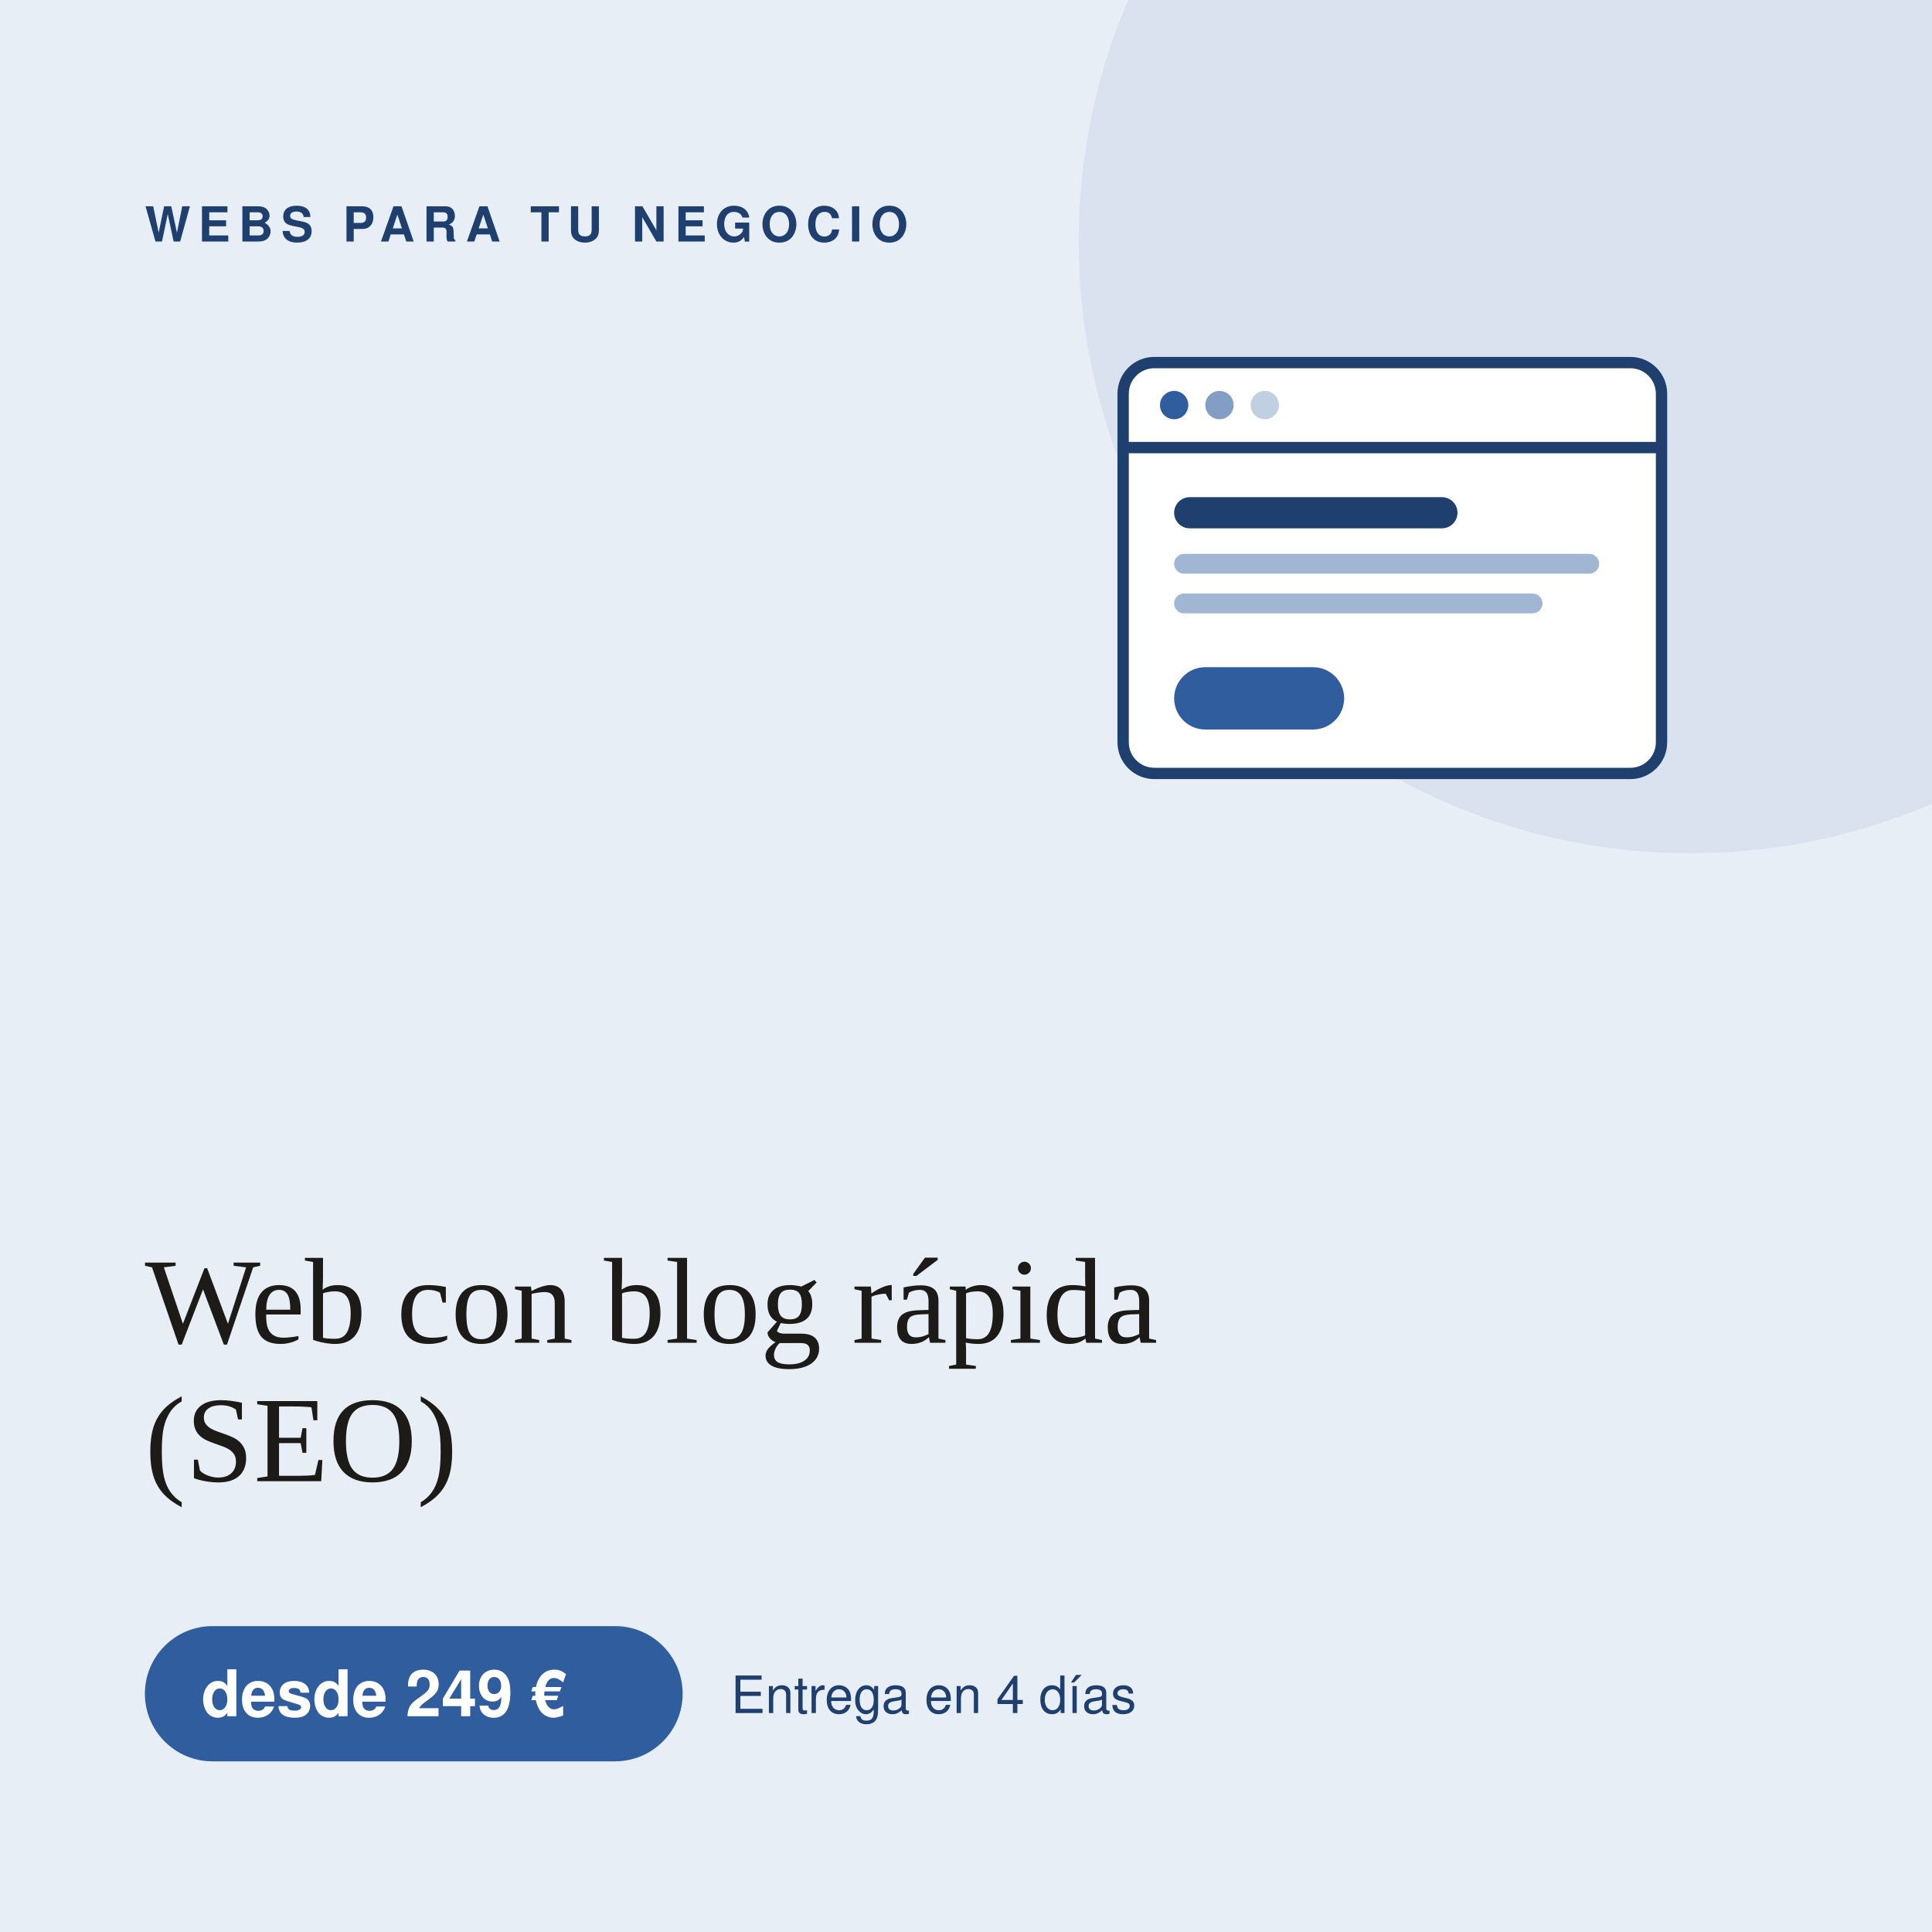
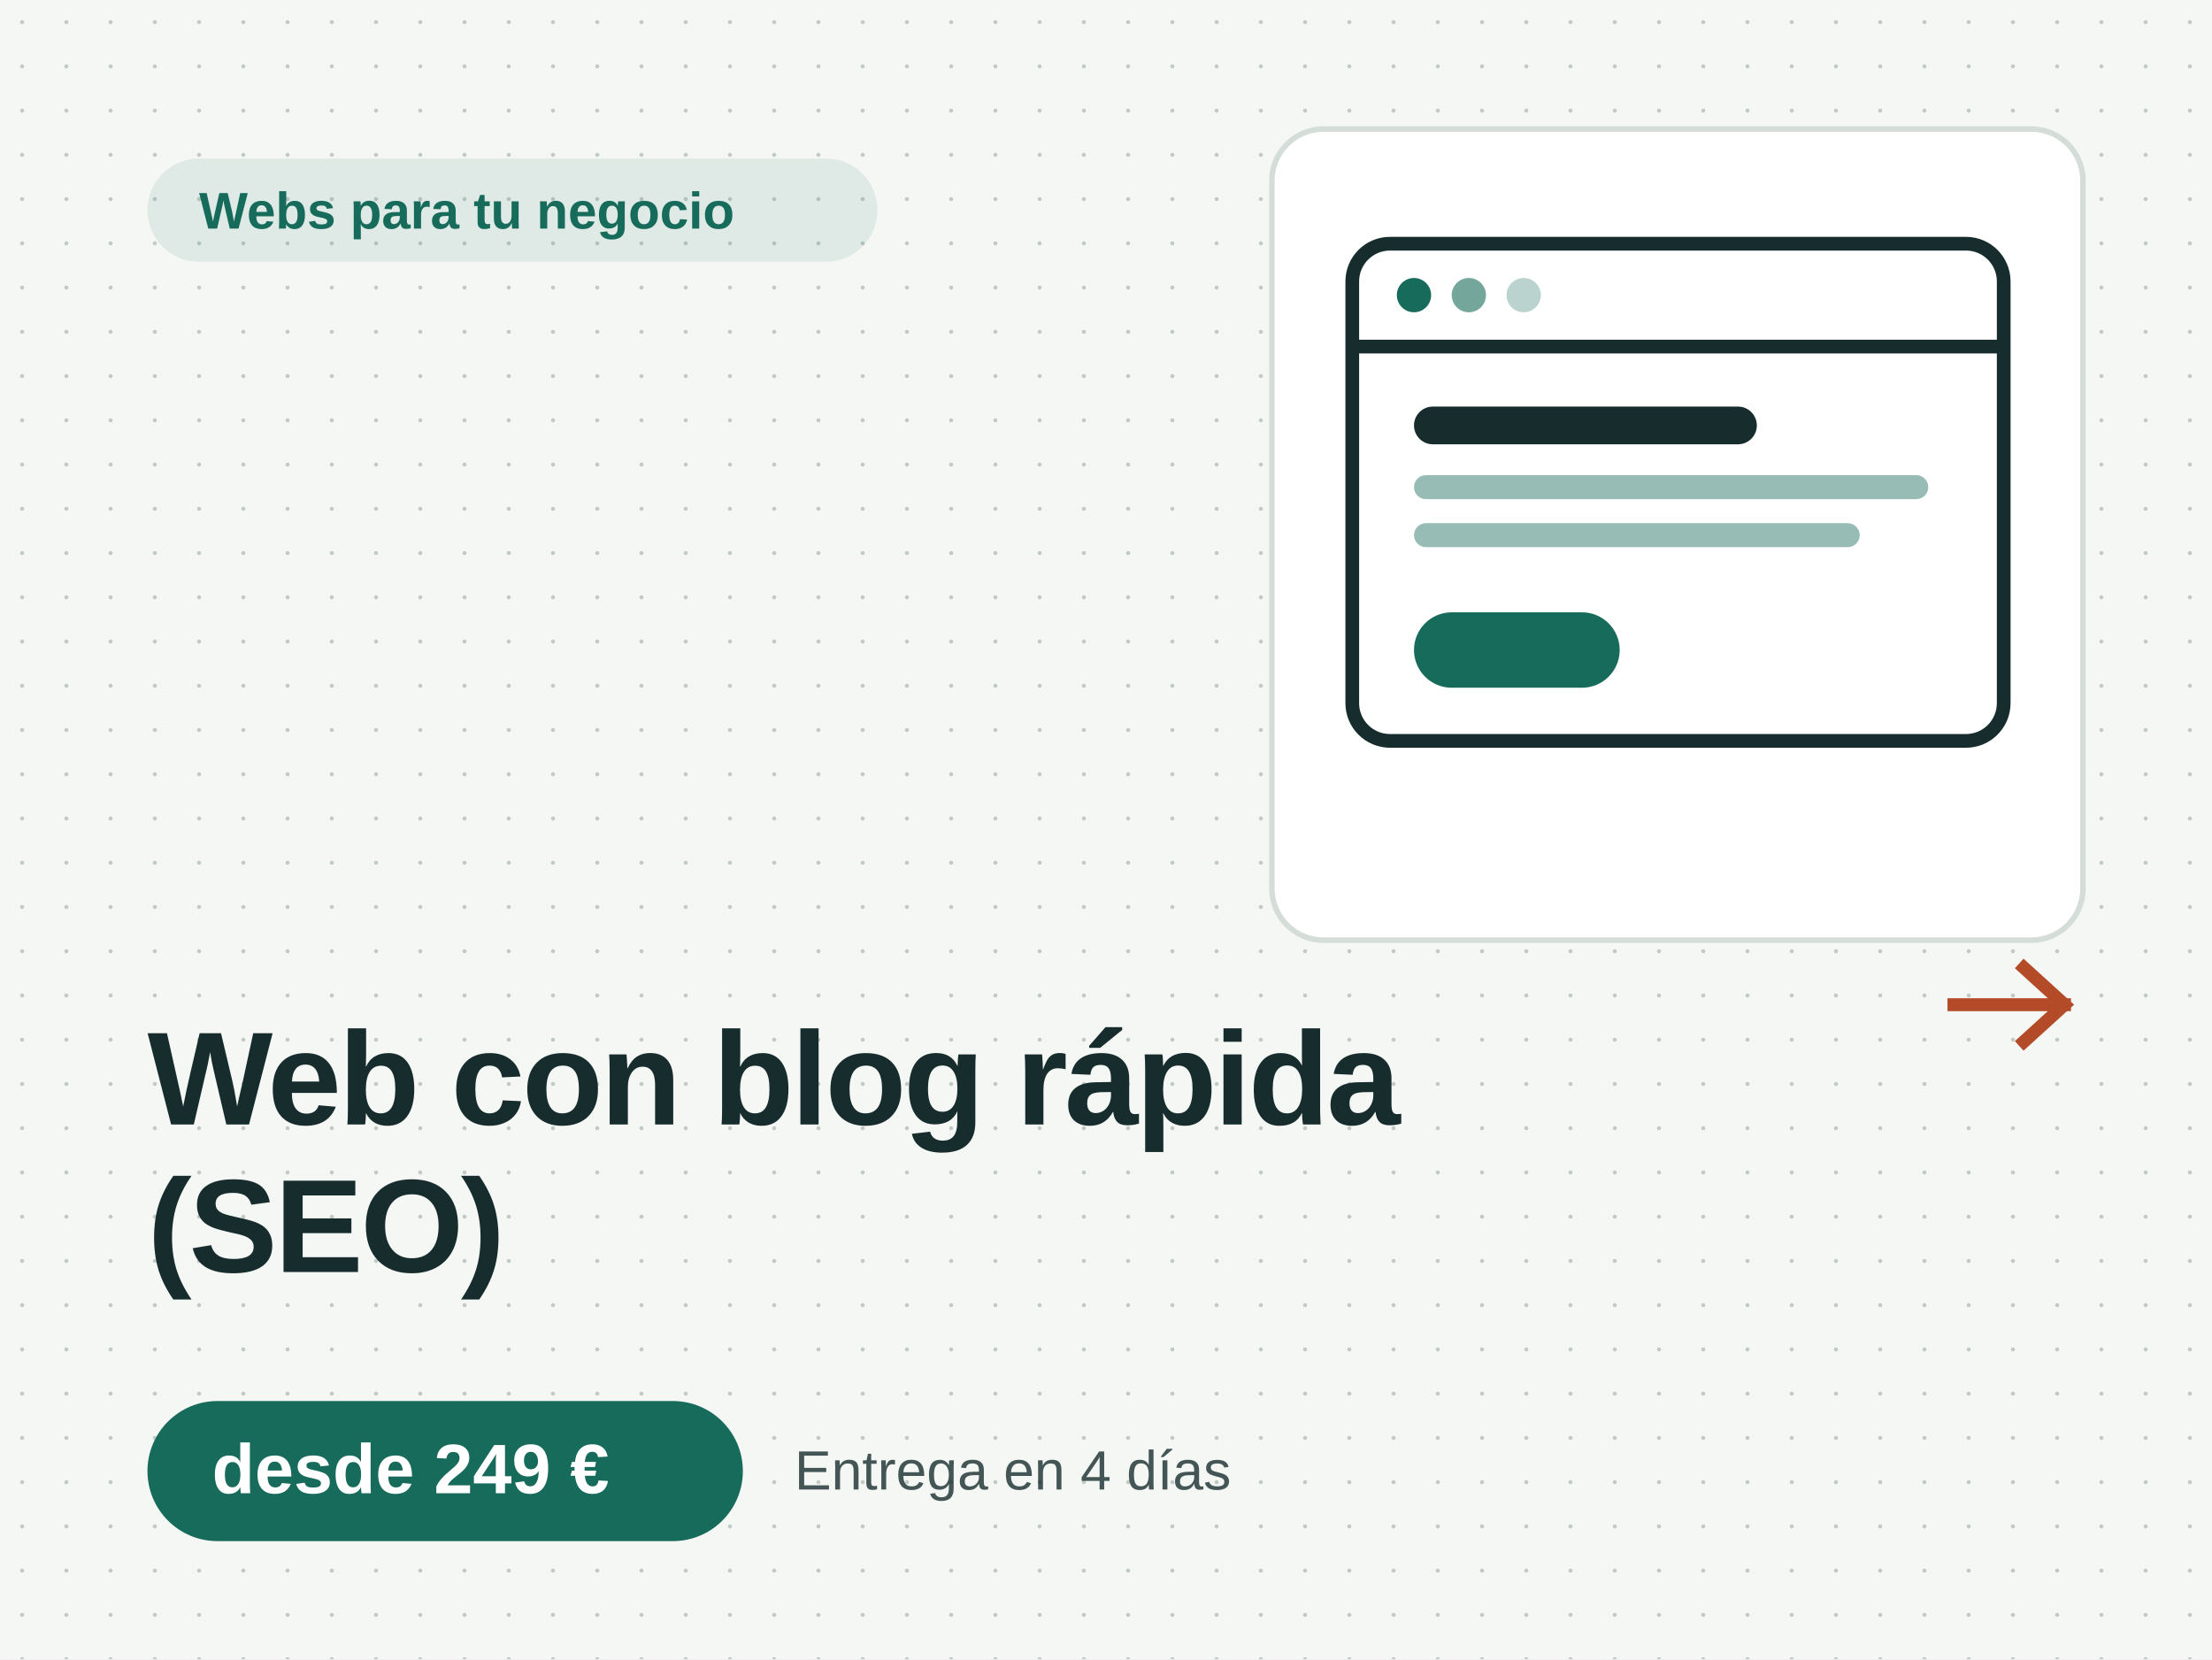
- <svg xmlns="http://www.w3.org/2000/svg" viewBox="0 0 1200 1200" width="1200" height="1200" role="img" aria-label="Web con blog rápida (SEO)">
-   <rect width="1200" height="1200" fill="#E8EEF6" />
-   <circle cx="1050" cy="150" r="380" fill="#2F5D9E" opacity=".08" />
-   <g transform="translate(680 190) scale(.88)">
-     <rect x="20" y="40" width="380" height="290" rx="22" fill="#fff" stroke="#1F3F6E" stroke-width="8" />
-     <line x1="20" y1="100" x2="400" y2="100" stroke="#1F3F6E" stroke-width="8" />
-     <circle cx="56" cy="70" r="10" fill="#2F5D9E" />
-     <circle cx="88" cy="70" r="10" fill="#2F5D9E" opacity=".6" />
-     <circle cx="120" cy="70" r="10" fill="#2F5D9E" opacity=".3" />
-     <rect x="56" y="135" width="200" height="22" rx="11" fill="#1F3F6E" />
-     <rect x="56" y="175" width="300" height="14" rx="7" fill="#2F5D9E" opacity=".45" />
-     <rect x="56" y="203" width="260" height="14" rx="7" fill="#2F5D9E" opacity=".45" />
-     <rect x="56" y="255" width="120" height="44" rx="22" fill="#2F5D9E" />
+ <svg xmlns="http://www.w3.org/2000/svg" viewBox="0 0 1200 900" width="1200" height="900" role="img" aria-label="Web con blog rápida (SEO)">
+   <defs>
+     <pattern id="d" width="24" height="24" patternUnits="userSpaceOnUse">
+       <circle cx="12" cy="12" r="1.1" fill="#81938C" opacity=".45" />
+     </pattern>
+   </defs>
+   <rect width="1200" height="900" fill="#F5F7F4" />
+   <rect width="1200" height="900" fill="url(#d)" />
+   <rect x="690" y="70" width="440" height="440" rx="28" fill="#fff" stroke="#D5DDD8" stroke-width="3" />
+   <g transform="translate(715 95) scale(.93)">
+     <rect x="20" y="40" width="380" height="290" rx="22" fill="#fff" stroke="#172D2D" stroke-width="8" />
+     <line x1="20" y1="100" x2="400" y2="100" stroke="#172D2D" stroke-width="8" />
+     <circle cx="56" cy="70" r="10" fill="#176B5A" />
+     <circle cx="88" cy="70" r="10" fill="#176B5A" opacity=".6" />
+     <circle cx="120" cy="70" r="10" fill="#176B5A" opacity=".3" />
+     <rect x="56" y="135" width="200" height="22" rx="11" fill="#172D2D" />
+     <rect x="56" y="175" width="300" height="14" rx="7" fill="#176B5A" opacity=".45" />
+     <rect x="56" y="203" width="260" height="14" rx="7" fill="#176B5A" opacity=".45" />
+     <rect x="56" y="255" width="120" height="44" rx="22" fill="#176B5A" />
  </g>
-   <text x="90" y="150" font-family="Helvetica, Arial, sans-serif" font-size="30" letter-spacing="5" fill="#1F3F6E" font-weight="700">WEBS PARA TU NEGOCIO</text>
-   <text x="90" y="834" font-family="Georgia, 'Times New Roman', serif" font-size="76" fill="#1d1b17">Web con blog rápida</text>
-   <text x="90" y="920" font-family="Georgia, 'Times New Roman', serif" font-size="76" fill="#1d1b17">(SEO)</text>
-   <rect x="90" y="1010" width="334" height="84" rx="42" fill="#2F5D9E" />
-   <text x="125" y="1066" font-family="Helvetica, Arial, sans-serif" font-size="40" font-weight="700" fill="#fff">desde 249 €</text>
-   <text x="454" y="1064" font-family="Helvetica, Arial, sans-serif" font-size="32" fill="#1F3F6E">Entrega en 4 días</text>
+   <path d="M1060 545 h60 m-22 -20 l22 20 l-22 20" stroke="#B34A28" stroke-width="7" fill="none" stroke-linecap="square" />
+   <rect x="80" y="86" width="396" height="56" rx="28" fill="#176B5A" opacity=".1" />
+   <text x="108" y="124" font-family="'Space Grotesk', 'Segoe UI', Arial, sans-serif" font-size="28" font-weight="600" fill="#176B5A">Webs para tu negocio</text>
+   <text x="80" y="610" font-family="'Space Grotesk', 'Segoe UI', Arial, sans-serif" font-size="72" font-weight="700" letter-spacing="-1.5" fill="#172D2D">Web con blog rápida</text>
+   <text x="80" y="690" font-family="'Space Grotesk', 'Segoe UI', Arial, sans-serif" font-size="72" font-weight="700" letter-spacing="-1.5" fill="#172D2D">(SEO)</text>
+   <rect x="80" y="760" width="323" height="76" rx="38" fill="#176B5A" />
+   <text x="115" y="810" font-family="'Space Grotesk', 'Segoe UI', Arial, sans-serif" font-size="38" font-weight="700" fill="#fff">desde 249 €</text>
+   <text x="431" y="808" font-family="'Space Grotesk', 'Segoe UI', Arial, sans-serif" font-size="30" fill="#172D2D" opacity=".8">Entrega en 4 días</text>
</svg>
